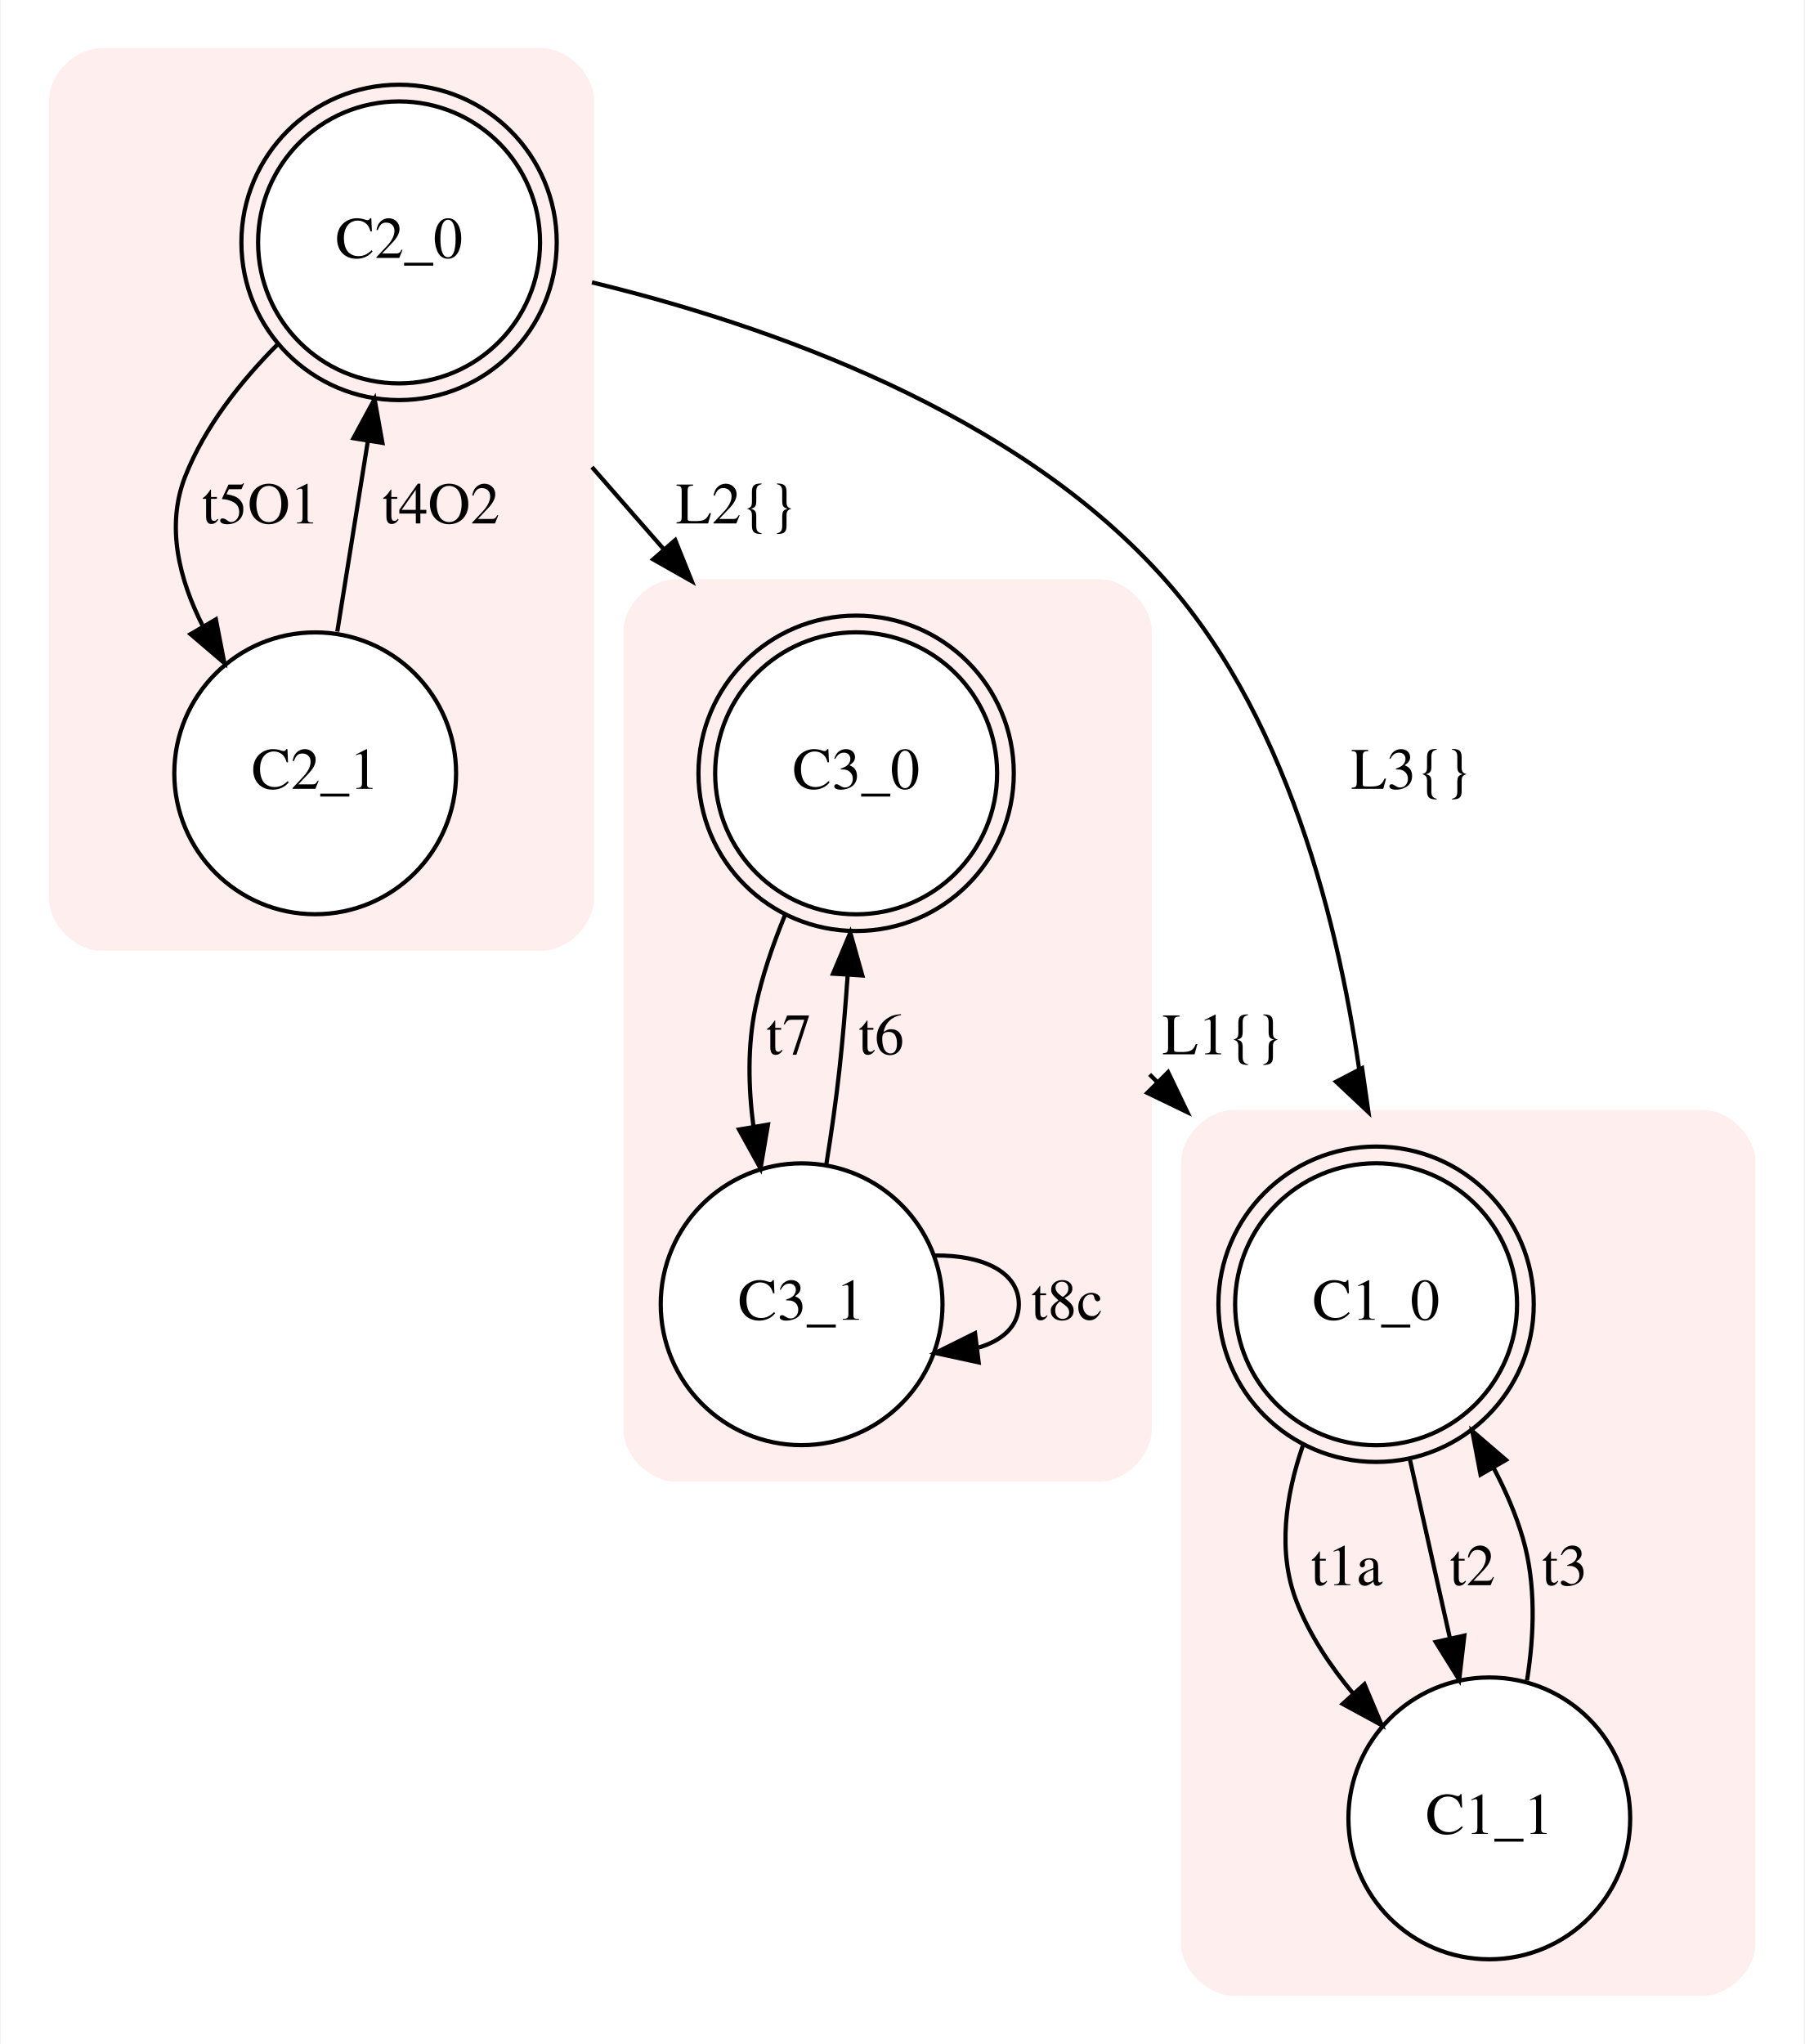
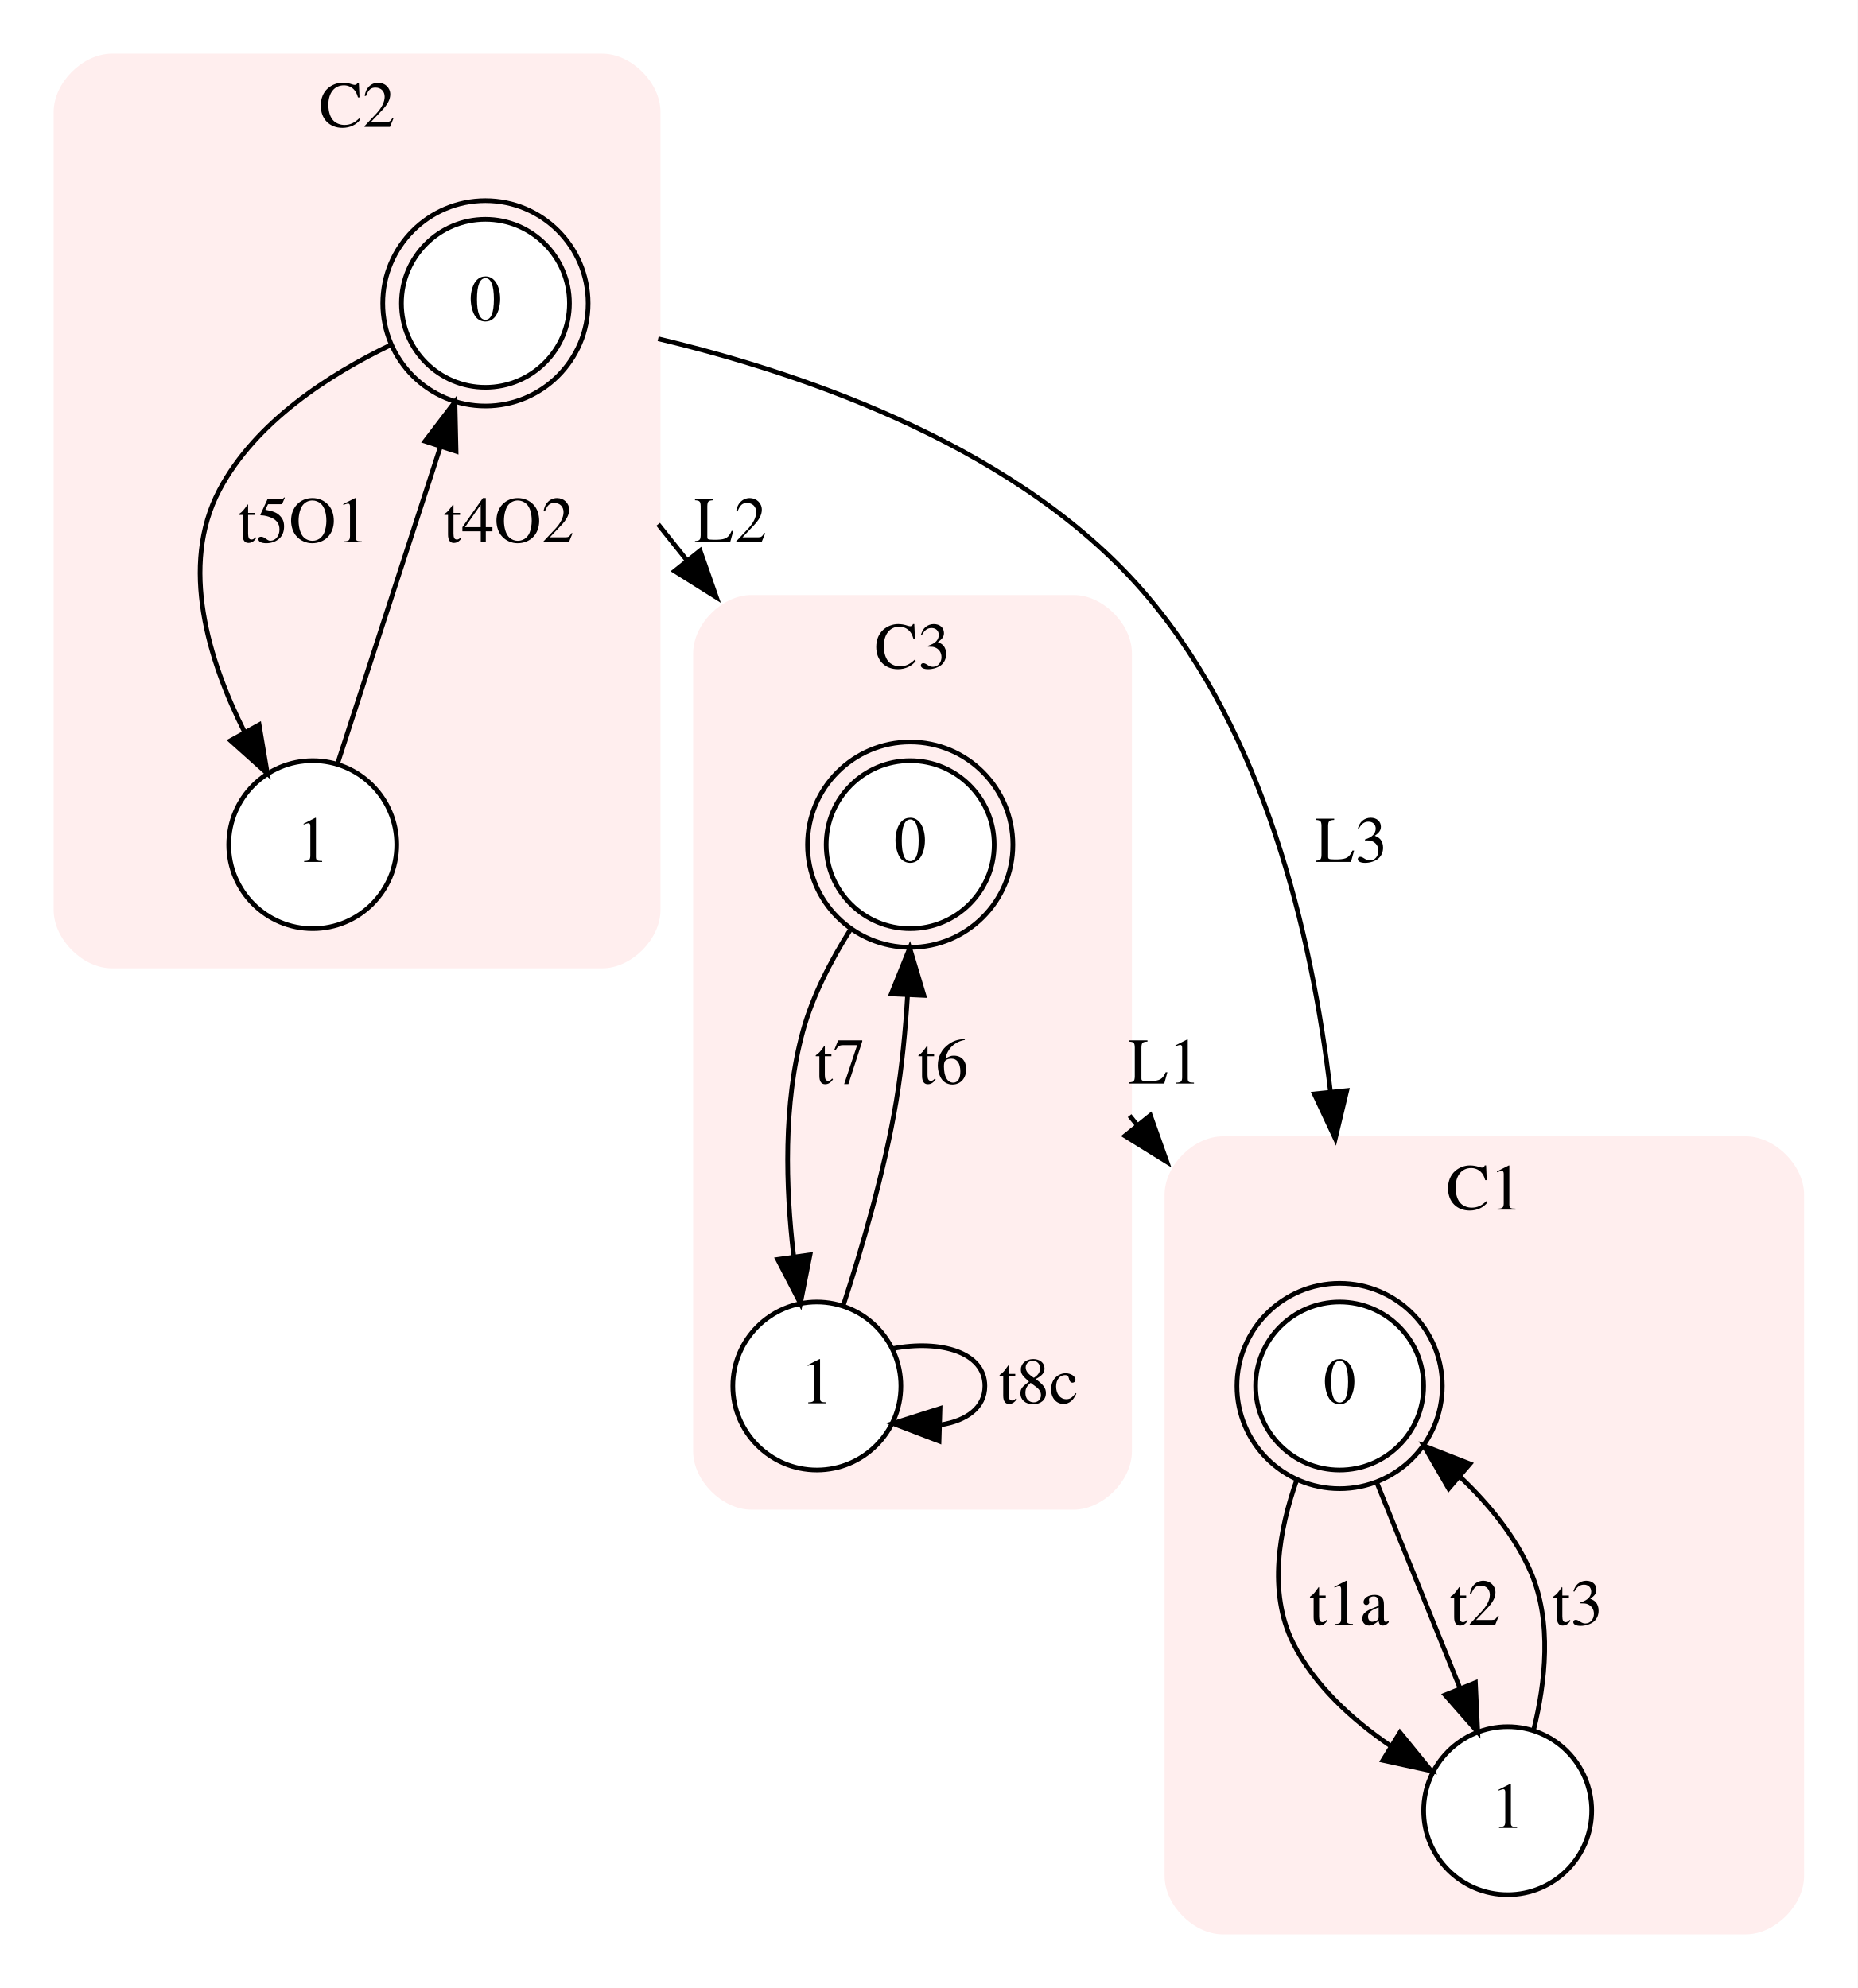
- <svg xmlns="http://www.w3.org/2000/svg" width="430pt" height="487pt" viewBox="0.00 0.00 430.00 487.38">
-   <g id="graph0" class="graph" transform="scale(1 1) rotate(0) translate(4 483.38)">
-     <polygon fill="white" stroke="transparent" points="-4,4 -4,-483.38 426,-483.38 426,4 -4,4" />
+ <svg xmlns="http://www.w3.org/2000/svg" width="398pt" height="426pt" viewBox="0.00 0.00 398.00 426.00">
+   <g id="graph0" class="graph" transform="scale(1 1) rotate(0) translate(4 422)">
+     <polygon fill="white" stroke="transparent" points="-4,4 -4,-422 394,-422 394,4 -4,4" />
    <g id="clust1" class="cluster">
-       <path fill="#ffeeee" stroke="#ffeeee" d="M290,-8C290,-8 402,-8 402,-8 408,-8 414,-14 414,-20 414,-20 414,-206.19 414,-206.19 414,-212.19 408,-218.19 402,-218.19 402,-218.19 290,-218.19 290,-218.19 284,-218.19 278,-212.19 278,-206.19 278,-206.19 278,-20 278,-20 278,-14 284,-8 290,-8" />
+       <path fill="#ffeeee" stroke="#ffeeee" d="M258,-8C258,-8 370,-8 370,-8 376,-8 382,-14 382,-20 382,-20 382,-166 382,-166 382,-172 376,-178 370,-178 370,-178 258,-178 258,-178 252,-178 246,-172 246,-166 246,-166 246,-20 246,-20 246,-14 252,-8 258,-8" />
+       <text text-anchor="middle" x="314" y="-162.8" font-family="Times,serif" font-size="14.00">C1</text>
    </g>
    <g id="clust2" class="cluster">
-       <path fill="#ffeeee" stroke="#ffeeee" d="M20,-257.19C20,-257.19 125,-257.19 125,-257.19 131,-257.19 137,-263.19 137,-269.19 137,-269.19 137,-459.38 137,-459.38 137,-465.38 131,-471.38 125,-471.38 125,-471.38 20,-471.38 20,-471.38 14,-471.38 8,-465.38 8,-459.38 8,-459.38 8,-269.19 8,-269.19 8,-263.19 14,-257.19 20,-257.19" />
+       <path fill="#ffeeee" stroke="#ffeeee" d="M20,-215C20,-215 125,-215 125,-215 131,-215 137,-221 137,-227 137,-227 137,-398 137,-398 137,-404 131,-410 125,-410 125,-410 20,-410 20,-410 14,-410 8,-404 8,-398 8,-398 8,-227 8,-227 8,-221 14,-215 20,-215" />
+       <text text-anchor="middle" x="72.5" y="-394.8" font-family="Times,serif" font-size="14.00">C2</text>
    </g>
    <g id="clust3" class="cluster">
-       <path fill="#ffeeee" stroke="#ffeeee" d="M157,-130.59C157,-130.59 258,-130.59 258,-130.59 264,-130.59 270,-136.59 270,-142.59 270,-142.59 270,-332.78 270,-332.78 270,-338.78 264,-344.78 258,-344.78 258,-344.78 157,-344.78 157,-344.78 151,-344.78 145,-338.78 145,-332.78 145,-332.78 145,-142.59 145,-142.59 145,-136.59 151,-130.59 157,-130.59" />
+       <path fill="#ffeeee" stroke="#ffeeee" d="M157,-99C157,-99 226,-99 226,-99 232,-99 238,-105 238,-111 238,-111 238,-282 238,-282 238,-288 232,-294 226,-294 226,-294 157,-294 157,-294 151,-294 145,-288 145,-282 145,-282 145,-111 145,-111 145,-105 151,-99 157,-99" />
+       <text text-anchor="middle" x="191.5" y="-278.8" font-family="Times,serif" font-size="14.00">C3</text>
    </g>
    <g id="node1" class="node">
-       <ellipse fill="white" stroke="black" cx="324" cy="-172.39" rx="33.62" ry="33.62" />
-       <ellipse fill="none" stroke="black" cx="324" cy="-172.39" rx="37.6" ry="37.6" />
-       <text text-anchor="middle" x="324" y="-168.69" font-family="Times,serif" font-size="14.00">C1_0</text>
+       <ellipse fill="white" stroke="black" cx="283" cy="-125" rx="18" ry="18" />
+       <ellipse fill="none" stroke="black" cx="283" cy="-125" rx="22" ry="22" />
+       <text text-anchor="middle" x="283" y="-121.3" font-family="Times,serif" font-size="14.00">0</text>
    </g>
    <g id="node2" class="node">
-       <ellipse fill="white" stroke="black" cx="351" cy="-49.8" rx="33.6" ry="33.6" />
-       <text text-anchor="middle" x="351" y="-46.1" font-family="Times,serif" font-size="14.00">C1_1</text>
+       <ellipse fill="white" stroke="black" cx="319" cy="-34" rx="18" ry="18" />
+       <text text-anchor="middle" x="319" y="-30.3" font-family="Times,serif" font-size="14.00">1</text>
    </g>
    <g id="edge1" class="edge">
-       <path fill="none" stroke="black" d="M306.52,-138.63C302.43,-126.79 300.44,-113.43 305,-101.59 308.08,-93.61 313.05,-86.11 318.62,-79.45" />
-       <polygon fill="black" stroke="black" points="321.22,-81.79 325.34,-72.03 316.03,-77.09 321.22,-81.79" />
-       <text text-anchor="middle" x="317" y="-105.39" font-family="Times,serif" font-size="14.00">t1a</text>
+       <path fill="none" stroke="black" d="M273.84,-104.95C270.04,-94.22 267.62,-80.85 273,-70 277.52,-60.89 285.67,-53.51 293.86,-47.91" />
+       <polygon fill="black" stroke="black" points="295.92,-50.76 302.61,-42.54 292.26,-44.79 295.92,-50.76" />
+       <text text-anchor="middle" x="285" y="-73.8" font-family="Times,serif" font-size="14.00">t1a</text>
    </g>
    <g id="edge2" class="edge">
-       <path fill="none" stroke="black" d="M332.1,-135.21C335.1,-121.81 338.53,-106.51 341.63,-92.65" />
-       <polygon fill="black" stroke="black" points="345.05,-93.38 343.82,-82.86 338.22,-91.85 345.05,-93.38" />
-       <text text-anchor="middle" x="347" y="-105.39" font-family="Times,serif" font-size="14.00">t2</text>
+       <path fill="none" stroke="black" d="M290.99,-104.25C296.22,-91.31 303.11,-74.28 308.75,-60.34" />
+       <polygon fill="black" stroke="black" points="312.09,-61.43 312.59,-50.84 305.6,-58.8 312.09,-61.43" />
+       <text text-anchor="middle" x="312" y="-73.8" font-family="Times,serif" font-size="14.00">t2</text>
    </g>
    <g id="edge3" class="edge">
-       <path fill="none" stroke="black" d="M359.99,-82.68C361.73,-93.59 362.16,-105.77 359,-116.59 357.34,-122.29 354.88,-127.95 352.03,-133.36" />
-       <polygon fill="black" stroke="black" points="348.91,-131.76 346.93,-142.17 354.97,-135.27 348.91,-131.76" />
-       <text text-anchor="middle" x="369" y="-105.39" font-family="Times,serif" font-size="14.00">t3</text>
+       <path fill="none" stroke="black" d="M324.58,-51.38C327.07,-61.45 328.54,-74.42 324,-85 320.68,-92.74 314.98,-99.68 308.87,-105.47" />
+       <polygon fill="black" stroke="black" points="306.36,-103.01 301.06,-112.18 310.92,-108.32 306.36,-103.01" />
+       <text text-anchor="middle" x="334" y="-73.8" font-family="Times,serif" font-size="14.00">t3</text>
    </g>
    <g id="node3" class="node">
-       <ellipse fill="white" stroke="black" cx="91" cy="-425.58" rx="33.62" ry="33.62" />
-       <ellipse fill="none" stroke="black" cx="91" cy="-425.58" rx="37.6" ry="37.6" />
-       <text text-anchor="middle" x="91" y="-421.88" font-family="Times,serif" font-size="14.00">C2_0</text>
+       <ellipse fill="white" stroke="black" cx="100" cy="-357" rx="18" ry="18" />
+       <ellipse fill="none" stroke="black" cx="100" cy="-357" rx="22" ry="22" />
+       <text text-anchor="middle" x="100" y="-353.3" font-family="Times,serif" font-size="14.00">0</text>
    </g>
    <g id="edge11" class="edge">
-       <path fill="none" stroke="black" d="M137,-416.05C178.52,-405.99 238.39,-385.24 274,-344.78 304.42,-310.22 316.37,-258.07 321.05,-220.37" />
-       <polygon fill="black" stroke="black" points="320.67,-228.68 322.18,-218.19 314.46,-225.45 320.67,-228.68" />
-       <text text-anchor="middle" x="332.5" y="-295.29" font-family="Times,serif" font-size="14.00">L3{}</text>
+       <path fill="none" stroke="black" d="M137,-349.41C169.4,-341.69 215.35,-325.69 242,-294 266.72,-264.61 276.97,-222.65 281.04,-188.02" />
+       <polygon fill="black" stroke="black" points="284.53,-188.3 282.07,-178 277.57,-187.59 284.53,-188.3" />
+       <text text-anchor="middle" x="285.5" y="-237.3" font-family="Times,serif" font-size="14.00">L3</text>
    </g>
    <g id="node4" class="node">
-       <ellipse fill="white" stroke="black" cx="71" cy="-298.99" rx="33.6" ry="33.6" />
-       <text text-anchor="middle" x="71" y="-295.29" font-family="Times,serif" font-size="14.00">C2_1</text>
+       <ellipse fill="white" stroke="black" cx="63" cy="-241" rx="18" ry="18" />
+       <text text-anchor="middle" x="63" y="-237.3" font-family="Times,serif" font-size="14.00">1</text>
    </g>
    <g id="edge5" class="edge">
-       <path fill="none" stroke="black" d="M62.03,-401.27C53.23,-392.44 44.66,-381.63 40,-369.78 35.37,-358 38.5,-345.3 44.25,-334" />
-       <polygon fill="black" stroke="black" points="47.32,-335.69 49.33,-325.29 41.27,-332.17 47.32,-335.69" />
-       <text text-anchor="middle" x="58" y="-358.58" font-family="Times,serif" font-size="14.00">t5O1</text>
+       <path fill="none" stroke="black" d="M79.75,-348.11C66.68,-341.83 50.72,-331.64 43,-317 34.41,-300.71 40.69,-280.45 48.41,-265.09" />
+       <polygon fill="black" stroke="black" points="51.52,-266.69 53.28,-256.24 45.39,-263.31 51.52,-266.69" />
+       <text text-anchor="middle" x="61" y="-305.8" font-family="Times,serif" font-size="14.00">t5O1</text>
    </g>
    <g id="node5" class="node">
-       <ellipse fill="white" stroke="black" cx="200" cy="-298.99" rx="33.62" ry="33.62" />
-       <ellipse fill="none" stroke="black" cx="200" cy="-298.99" rx="37.6" ry="37.6" />
-       <text text-anchor="middle" x="200" y="-295.29" font-family="Times,serif" font-size="14.00">C3_0</text>
+       <ellipse fill="white" stroke="black" cx="191" cy="-241" rx="18" ry="18" />
+       <ellipse fill="none" stroke="black" cx="191" cy="-241" rx="22" ry="22" />
+       <text text-anchor="middle" x="191" y="-237.3" font-family="Times,serif" font-size="14.00">0</text>
    </g>
    <g id="edge10" class="edge">
-       <path fill="none" stroke="black" d="M137,-372C142.61,-365.58 148.36,-359.02 153.97,-352.6" />
-       <polygon fill="black" stroke="black" points="156.86,-354.61 160.81,-344.78 151.59,-350 156.86,-354.61" />
-       <text text-anchor="middle" x="171.5" y="-358.58" font-family="Times,serif" font-size="14.00">L2{}</text>
+       <path fill="none" stroke="black" d="M137,-309.65C139,-307.14 141.03,-304.6 143.07,-302.05" />
+       <polygon fill="black" stroke="black" points="145.99,-304 149.49,-294 140.52,-299.63 145.99,-304" />
+       <text text-anchor="middle" x="152.5" y="-305.8" font-family="Times,serif" font-size="14.00">L2</text>
    </g>
    <g id="edge4" class="edge">
-       <path fill="none" stroke="black" d="M76.27,-332.79C78.49,-346.63 81.11,-362.99 83.53,-378.04" />
-       <polygon fill="black" stroke="black" points="80.12,-378.89 85.16,-388.21 87.03,-377.78 80.12,-378.89" />
-       <text text-anchor="middle" x="101" y="-358.58" font-family="Times,serif" font-size="14.00">t4O2</text>
+       <path fill="none" stroke="black" d="M68.27,-258.23C73.99,-275.87 83.27,-304.44 90.31,-326.15" />
+       <polygon fill="black" stroke="black" points="87.05,-327.45 93.47,-335.88 93.71,-325.29 87.05,-327.45" />
+       <text text-anchor="middle" x="105" y="-305.8" font-family="Times,serif" font-size="14.00">t4O2</text>
    </g>
    <g id="edge9" class="edge">
-       <path fill="none" stroke="black" d="M270,-227.19C270.58,-226.6 271.17,-226.01 271.76,-225.42" />
-       <polygon fill="black" stroke="black" points="274.4,-227.73 278.99,-218.18 269.44,-222.79 274.4,-227.73" />
-       <text text-anchor="middle" x="287.5" y="-231.99" font-family="Times,serif" font-size="14.00">L1{}</text>
+       <path fill="none" stroke="black" d="M238,-182.93C238.51,-182.3 239.02,-181.66 239.54,-181.02" />
+       <polygon fill="black" stroke="black" points="242.45,-183 246,-173.02 237,-178.6 242.45,-183" />
+       <text text-anchor="middle" x="245.5" y="-189.8" font-family="Times,serif" font-size="14.00">L1</text>
    </g>
    <g id="node6" class="node">
-       <ellipse fill="white" stroke="black" cx="187" cy="-172.39" rx="33.6" ry="33.6" />
-       <text text-anchor="middle" x="187" y="-168.69" font-family="Times,serif" font-size="14.00">C3_1</text>
+       <ellipse fill="white" stroke="black" cx="171" cy="-125" rx="18" ry="18" />
+       <text text-anchor="middle" x="171" y="-121.3" font-family="Times,serif" font-size="14.00">1</text>
    </g>
    <g id="edge7" class="edge">
-       <path fill="none" stroke="black" d="M183,-265.1C180.1,-258.04 177.53,-250.51 176,-243.19 174.08,-234.02 174.28,-224.11 175.52,-214.71" />
-       <polygon fill="black" stroke="black" points="178.98,-215.23 177.21,-204.78 172.08,-214.05 178.98,-215.23" />
-       <text text-anchor="middle" x="184" y="-231.99" font-family="Times,serif" font-size="14.00">t7</text>
+       <path fill="none" stroke="black" d="M178.09,-222.65C174.03,-216.19 170.07,-208.58 168,-201 163.76,-185.47 164.31,-167.47 166.02,-152.99" />
+       <polygon fill="black" stroke="black" points="169.54,-153.11 167.48,-142.71 162.61,-152.12 169.54,-153.11" />
+       <text text-anchor="middle" x="176" y="-189.8" font-family="Times,serif" font-size="14.00">t7</text>
    </g>
    <g id="edge6" class="edge">
-       <path fill="none" stroke="black" d="M192.9,-205.77C194.08,-213.12 195.2,-220.91 196,-228.19 196.81,-235.49 197.45,-243.23 197.98,-250.81" />
-       <polygon fill="black" stroke="black" points="194.49,-251.21 198.61,-260.98 201.48,-250.78 194.49,-251.21" />
-       <text text-anchor="middle" x="206" y="-231.99" font-family="Times,serif" font-size="14.00">t6</text>
+       <path fill="none" stroke="black" d="M176.68,-142.33C180.58,-154.27 185.48,-170.94 188,-186 189.22,-193.3 189.98,-201.23 190.43,-208.7" />
+       <polygon fill="black" stroke="black" points="186.94,-209.02 190.9,-218.85 193.94,-208.7 186.94,-209.02" />
+       <text text-anchor="middle" x="198" y="-189.8" font-family="Times,serif" font-size="14.00">t6</text>
    </g>
    <g id="edge8" class="edge">
-       <path fill="none" stroke="black" d="M218.87,-184.01C229.89,-184.14 238.8,-180.26 238.8,-172.39 238.8,-167.23 234.96,-163.78 229.21,-162.06" />
-       <polygon fill="black" stroke="black" points="229.22,-158.53 218.87,-160.77 228.36,-165.48 229.22,-158.53" />
-       <text text-anchor="middle" x="250.3" y="-168.69" font-family="Times,serif" font-size="14.00">t8c</text>
+       <path fill="none" stroke="black" d="M187.29,-133.02C197.39,-134.95 207,-132.28 207,-125 207,-120.34 203.06,-117.57 197.57,-116.68" />
+       <polygon fill="black" stroke="black" points="197.18,-113.19 187.29,-116.98 197.39,-120.19 197.18,-113.19" />
+       <text text-anchor="middle" x="218.5" y="-121.3" font-family="Times,serif" font-size="14.00">t8c</text>
    </g>
  </g>
</svg>
